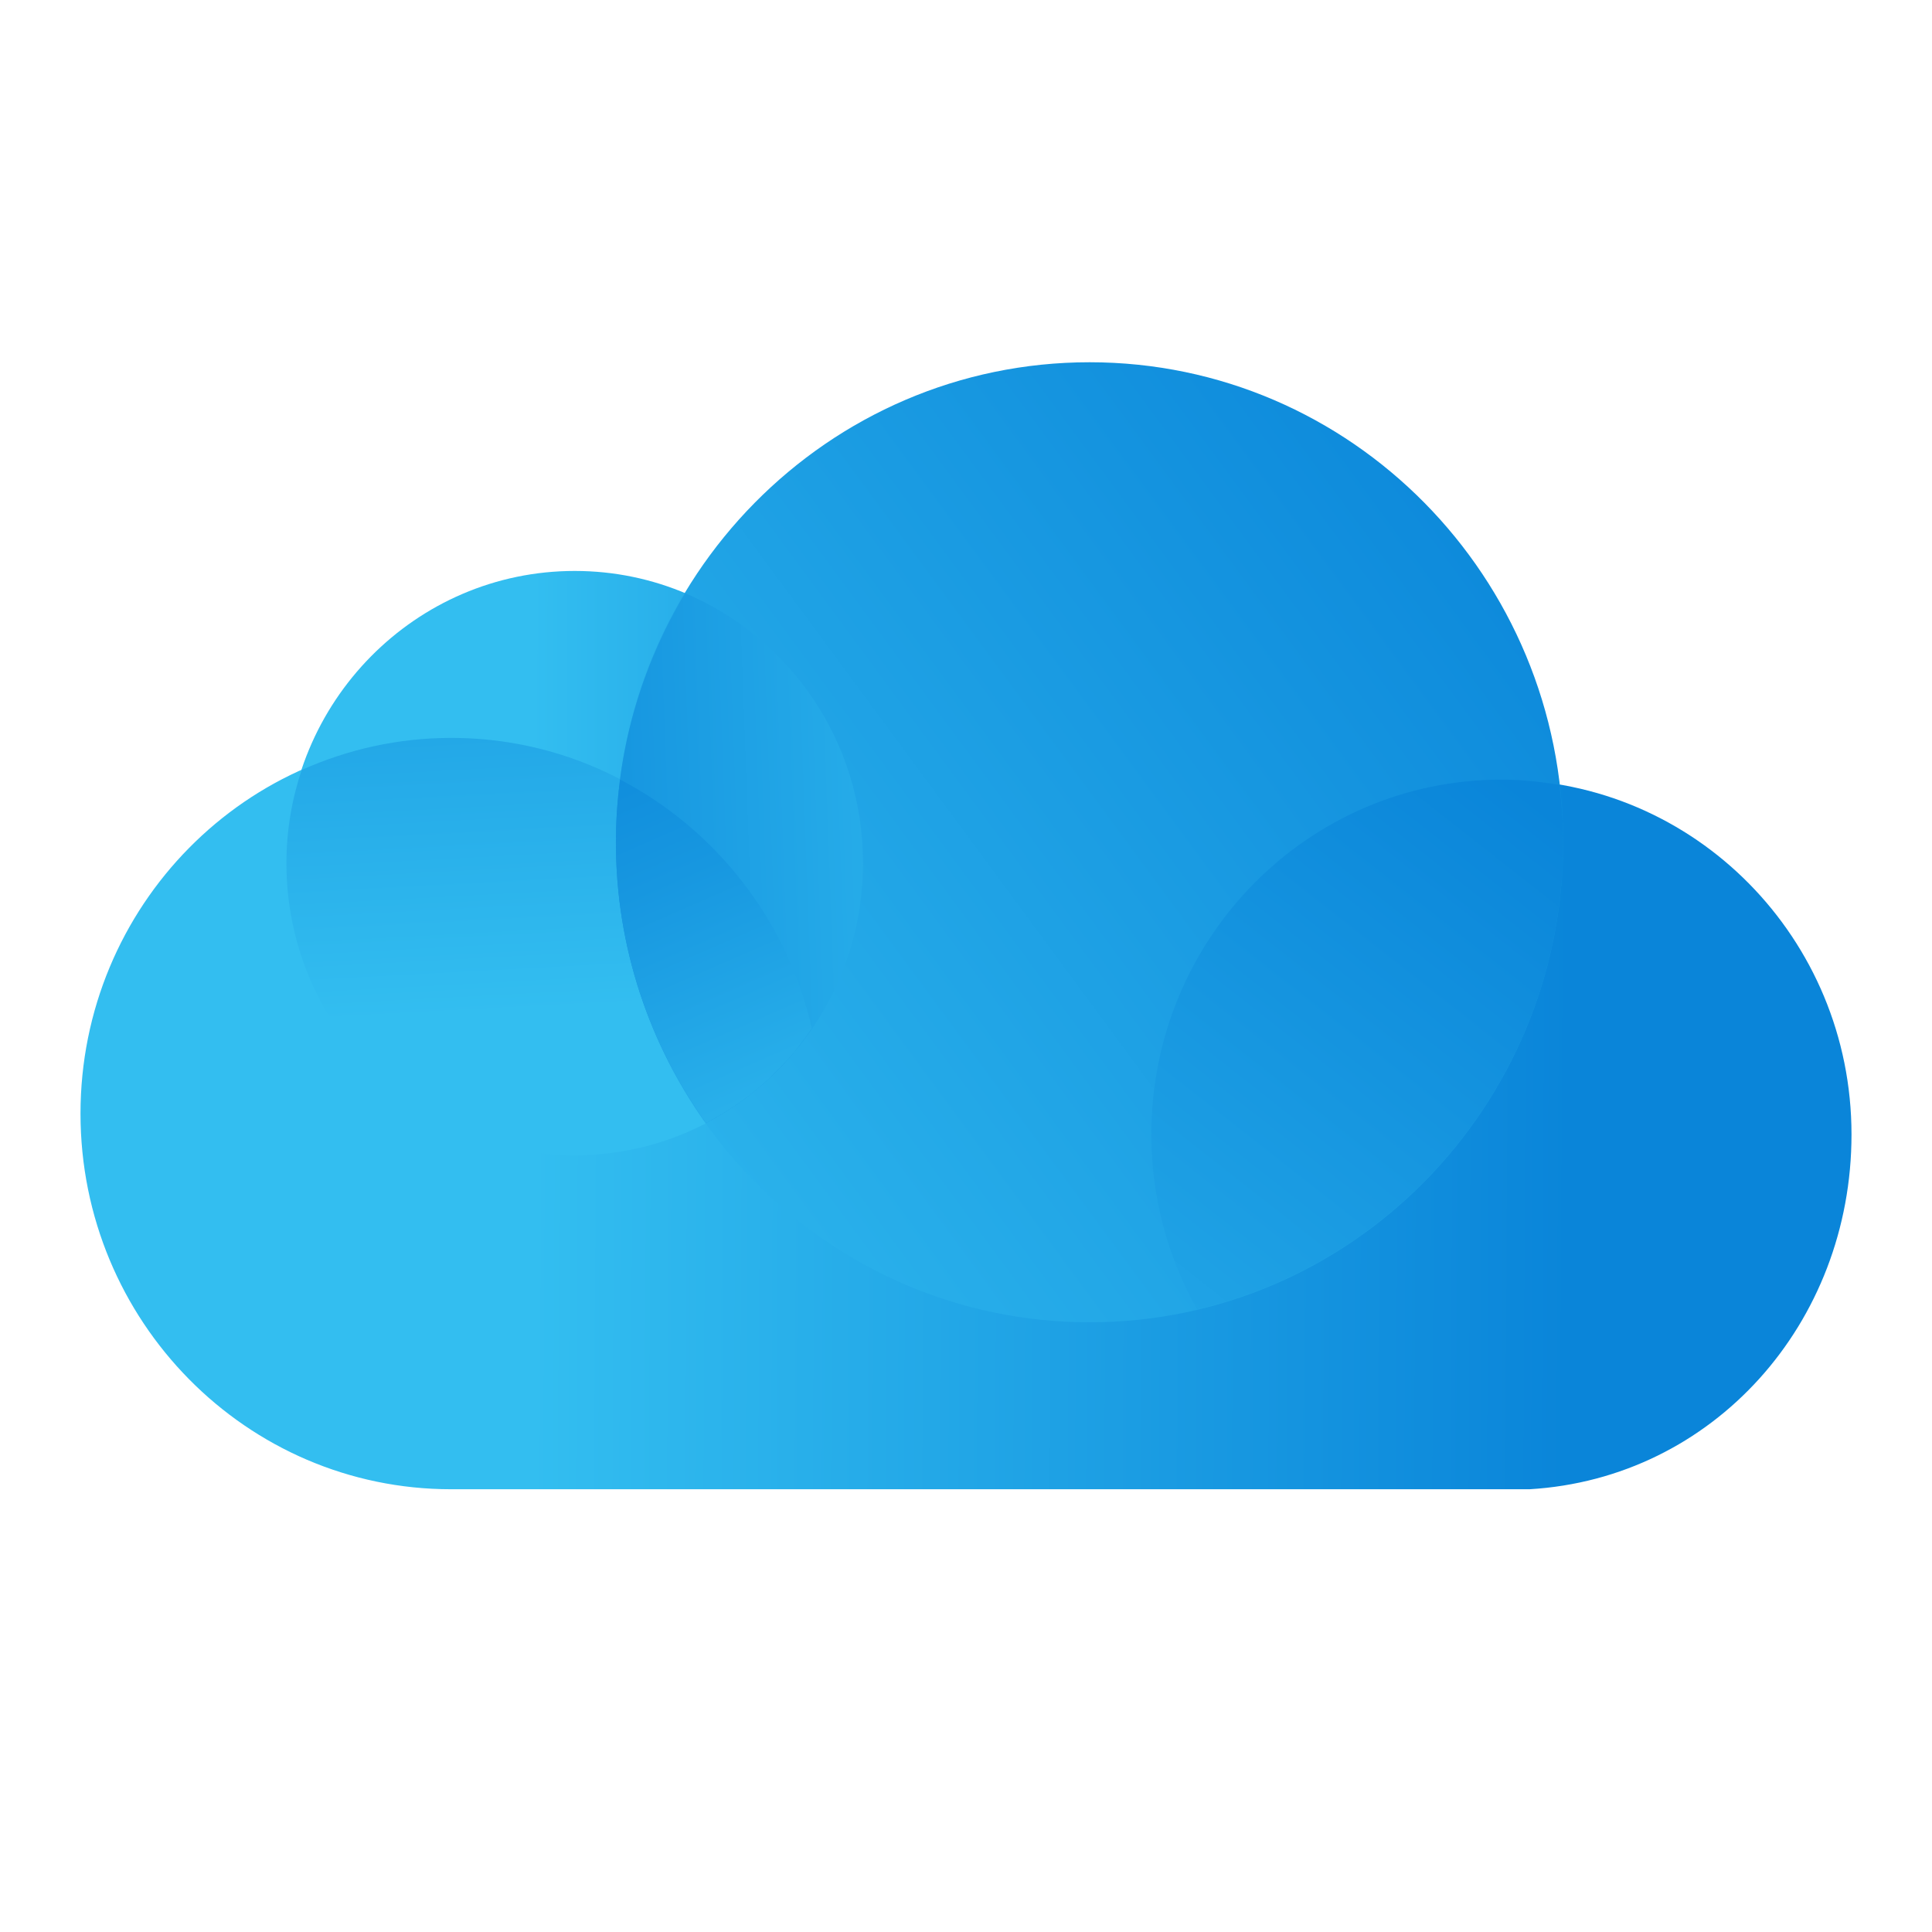
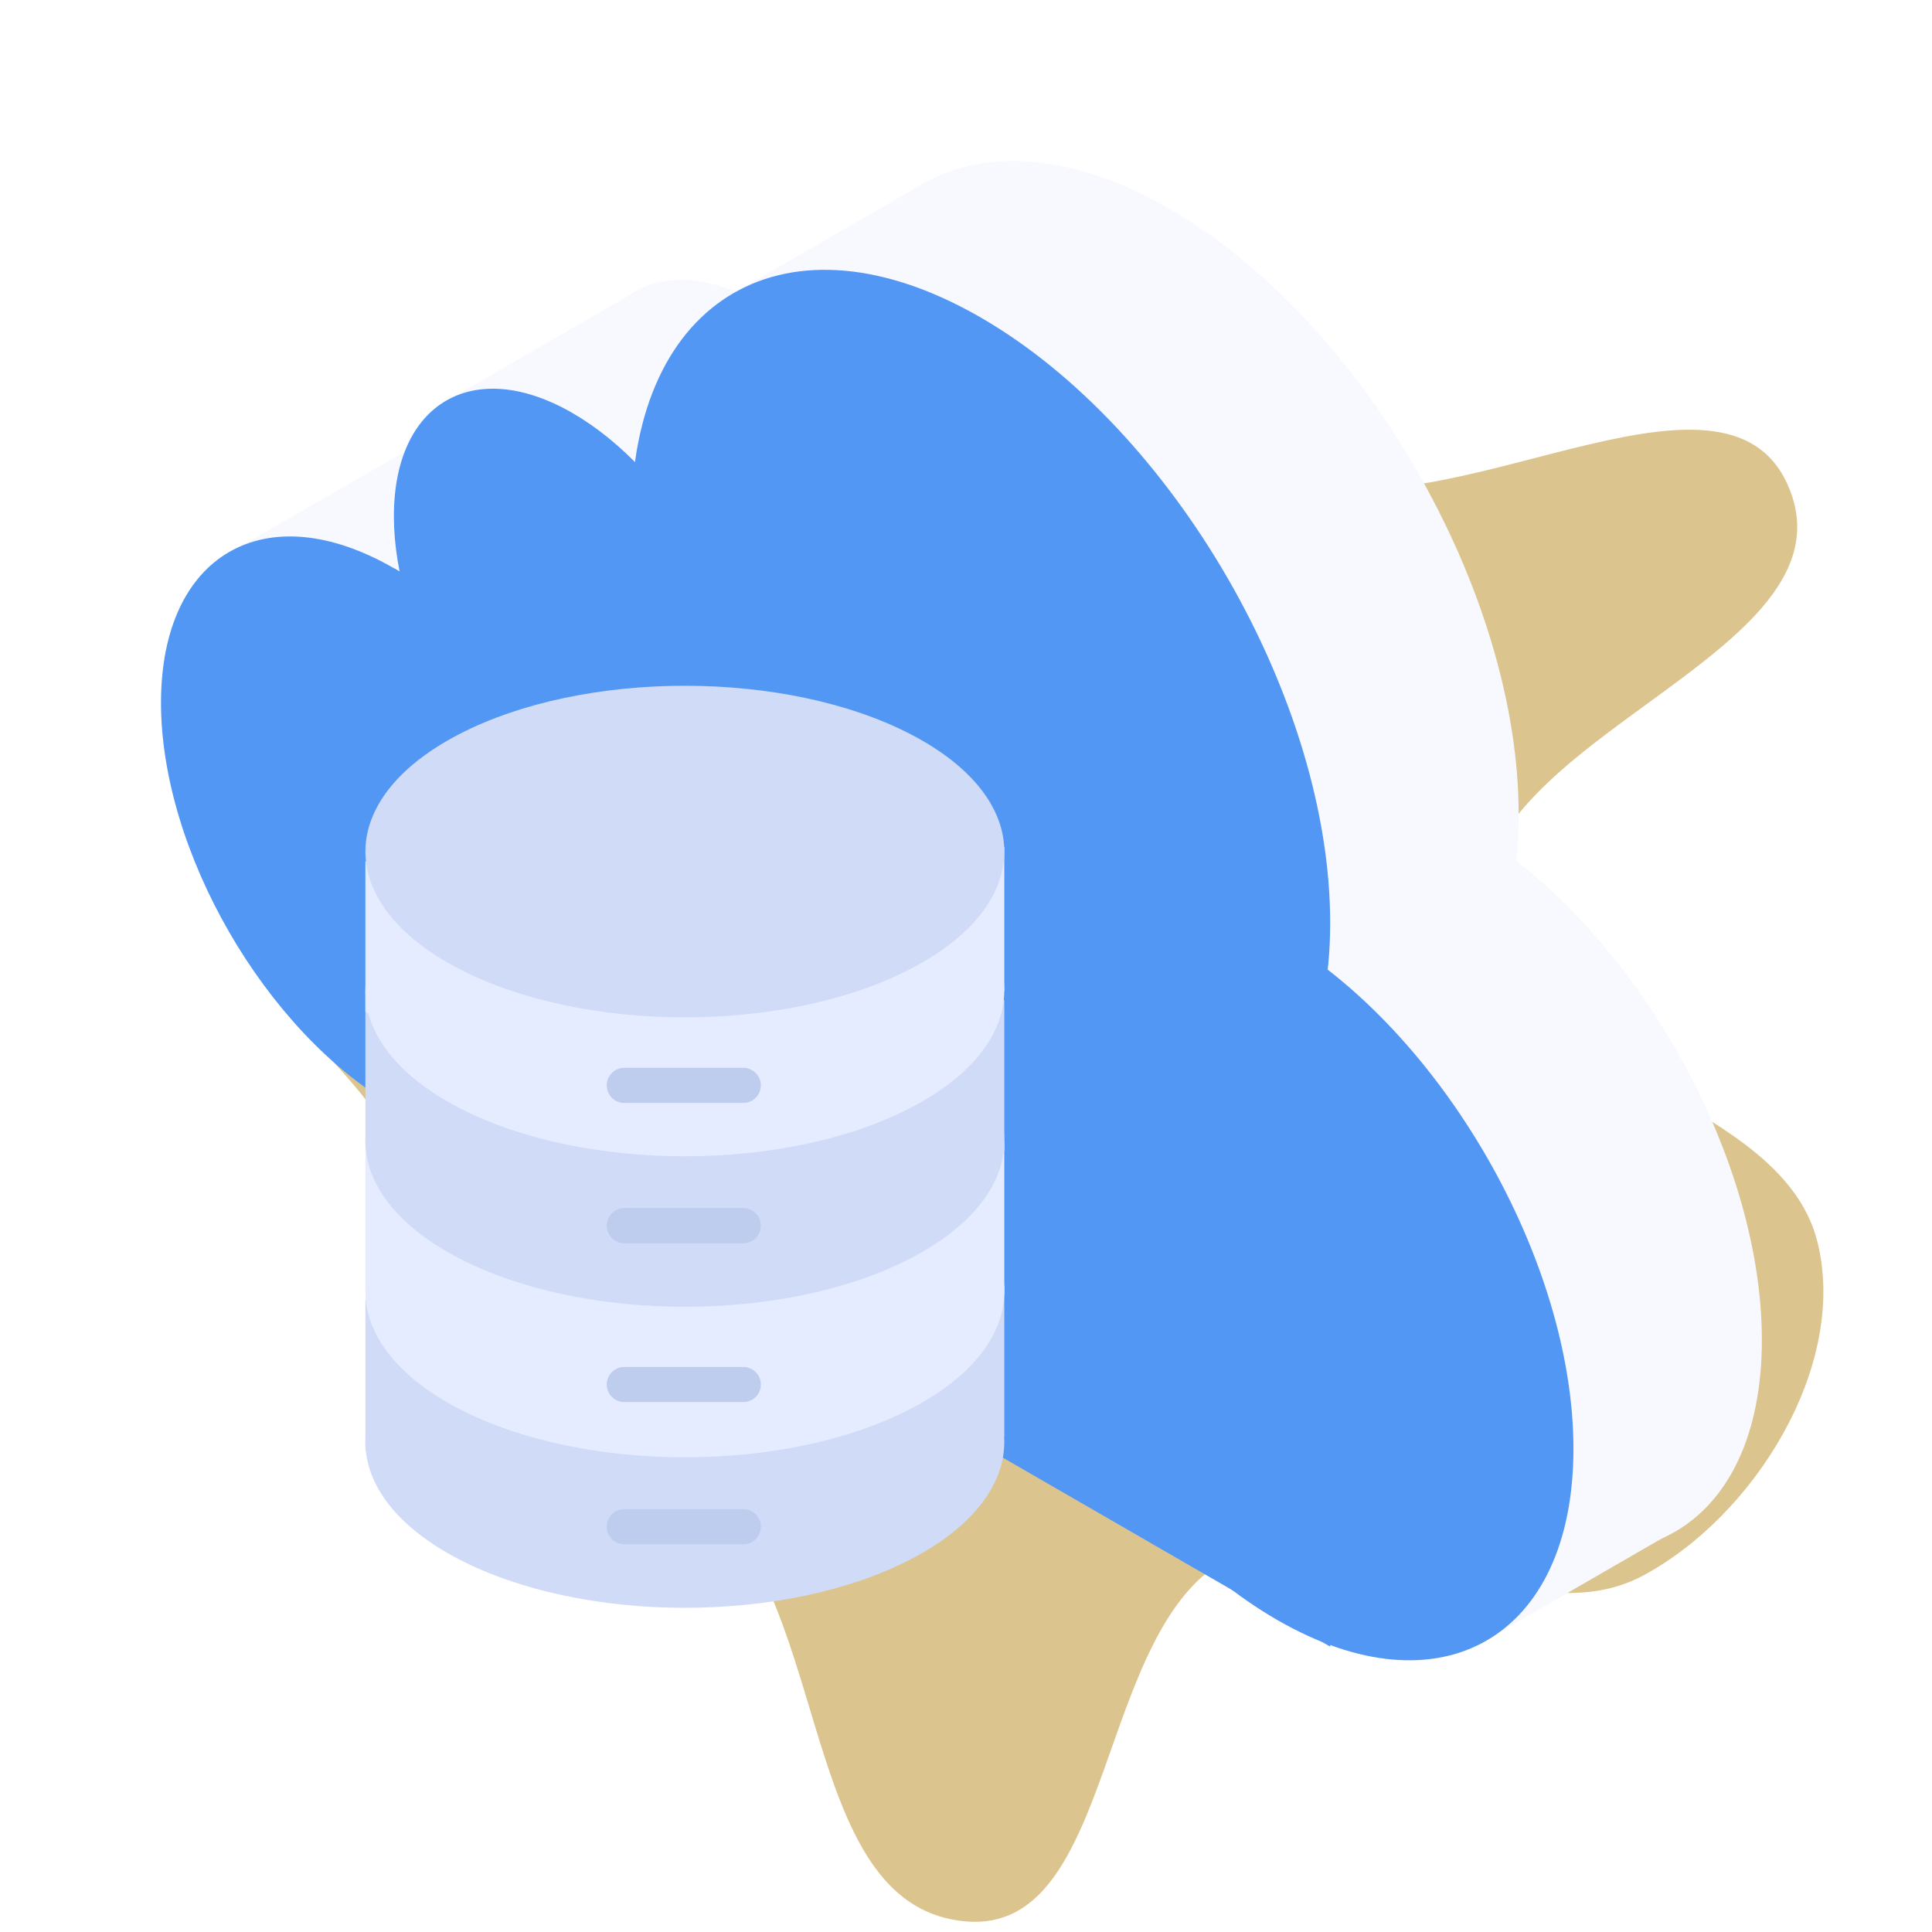
- <svg xmlns="http://www.w3.org/2000/svg" viewBox="0 0 48 48" width="48px" height="48px">
-   <linearGradient id="iSZtP6eSr5wqIgT3aj5c_a" x1="6.896" x2="27.372" y1="21.436" y2="21.46" gradientUnits="userSpaceOnUse">
-     <stop offset=".309" stop-color="#33bef0" />
-     <stop offset="1" stop-color="#0a85d9" />
-   </linearGradient>
-   <ellipse cx="14.279" cy="21.444" fill="url(#iSZtP6eSr5wqIgT3aj5c_a)" rx="7.163" ry="7.259" />
-   <linearGradient id="iSZtP6eSr5wqIgT3aj5c_b" x1="1.694" x2="39.022" y1="27.617" y2="27.813" gradientUnits="userSpaceOnUse">
-     <stop offset=".309" stop-color="#33bef0" />
-     <stop offset="1" stop-color="#0a85d9" />
-   </linearGradient>
-   <path fill="url(#iSZtP6eSr5wqIgT3aj5c_b)" d="M46,28.185c0-4.868-3.894-8.815-8.698-8.815c-4.804,0-8.698,3.947-8.698,8.815 c0,0.175,0.016,0.346,0.026,0.519h-8.272c0.037-0.341,0.06-0.686,0.06-1.037c0-5.155-4.123-9.333-9.209-9.333 C6.123,18.333,2,22.512,2,27.667S6.123,37,11.209,37H38C42.564,36.73,46,32.878,46,28.185z" />
-   <linearGradient id="iSZtP6eSr5wqIgT3aj5c_c" x1="14.368" x2="12.779" y1="37.187" y2="7.309" gradientUnits="userSpaceOnUse">
-     <stop offset=".404" stop-color="#33bef0" />
-     <stop offset="1" stop-color="#0a85d9" />
-   </linearGradient>
-   <path fill="url(#iSZtP6eSr5wqIgT3aj5c_c)" d="M20.175,25.562c-0.943-4.14-4.594-7.229-8.966-7.229c-1.323,0-2.578,0.288-3.715,0.797 c-0.242,0.728-0.378,1.504-0.378,2.314c0,4.009,3.207,7.259,7.163,7.259C16.725,28.704,18.883,27.459,20.175,25.562z" />
-   <linearGradient id="iSZtP6eSr5wqIgT3aj5c_d" x1="-1.81" x2="39.425" y1="42.205" y2="11.822" gradientUnits="userSpaceOnUse">
-     <stop offset=".309" stop-color="#33bef0" />
-     <stop offset="1" stop-color="#0a85d9" />
-   </linearGradient>
-   <ellipse cx="27.07" cy="20.926" fill="url(#iSZtP6eSr5wqIgT3aj5c_d)" rx="11.767" ry="11.926" />
-   <linearGradient id="iSZtP6eSr5wqIgT3aj5c_e" x1="31.961" x2="10.537" y1="20.784" y2="21.568" gradientUnits="userSpaceOnUse">
-     <stop offset=".246" stop-color="#33bef0" />
-     <stop offset="1" stop-color="#0a85d9" />
-   </linearGradient>
-   <path fill="url(#iSZtP6eSr5wqIgT3aj5c_e)" d="M17.023,14.739c-1.085,1.805-1.721,3.918-1.721,6.186c0,2.608,0.836,5.014,2.237,6.977 c2.315-1.203,3.902-3.64,3.902-6.458C21.442,18.421,19.617,15.831,17.023,14.739z" />
-   <linearGradient id="iSZtP6eSr5wqIgT3aj5c_f" x1="26.665" x2="11.328" y1="44.761" y2="9.592" gradientUnits="userSpaceOnUse">
-     <stop offset=".415" stop-color="#33bef0" />
-     <stop offset=".652" stop-color="#1797e0" />
-     <stop offset=".795" stop-color="#0a85d9" />
-   </linearGradient>
-   <path fill="url(#iSZtP6eSr5wqIgT3aj5c_f)" d="M15.407,19.368c-0.067,0.51-0.105,1.029-0.105,1.558c0,2.608,0.835,5.012,2.236,6.975 c0.005-0.003,0.011-0.005,0.016-0.007c0.565-0.295,1.086-0.665,1.552-1.095c0.04-0.037,0.076-0.079,0.115-0.118 c0.178-0.172,0.349-0.352,0.509-0.542c0.07-0.083,0.133-0.172,0.199-0.258c0.084-0.11,0.163-0.223,0.241-0.337 C19.55,22.847,17.776,20.604,15.407,19.368z" />
-   <linearGradient id="iSZtP6eSr5wqIgT3aj5c_g" x1="11.891" x2="37.98" y1="52.879" y2="19.674" gradientUnits="userSpaceOnUse">
-     <stop offset=".309" stop-color="#33bef0" />
-     <stop offset="1" stop-color="#0a85d9" />
-   </linearGradient>
-   <path fill="url(#iSZtP6eSr5wqIgT3aj5c_g)" d="M28.605,28.185c0,1.582,0.417,3.063,1.136,4.346c5.21-1.228,9.096-5.952,9.096-11.606 c0-0.483-0.037-0.956-0.092-1.424c-0.47-0.08-0.95-0.131-1.443-0.131C32.499,19.37,28.605,23.317,28.605,28.185z" />
+ <svg xmlns="http://www.w3.org/2000/svg" width="256px" height="256px" viewBox="-108.8 -108.8 1305.60 1305.60" class="icon" version="1.1" fill="#000000">
+   <g id="SVGRepo_bgCarrier" stroke-width="0">
+     <path transform="translate(-108.8, -108.8), scale(40.8)" d="M16,31.825C18.498,32.037,18.132,26.942,20.364,25.802C22.422,24.751,25.177,27.188,27.214,26.097C29.064,25.106,30.604,22.622,30.106,20.583C29.481,18.023,24.625,17.737,24.529,15.104C24.421,12.188,30.703,10.841,29.648,8.121C28.689,5.65,24.377,8.589,21.786,8.036C20.37,7.734,19.583,6.087,18.195,5.675C16.776,5.255,15.184,5.136,13.804,5.669C12.444,6.194,11.755,7.681,10.622,8.598C9.549,9.468,8.287,10.023,7.272,10.961C6.032,12.107,4.12,13.054,3.98,14.737C3.839,16.433,5.862,17.521,6.601,19.054C7.239,20.376,7.069,22.066,8.043,23.164C9.018,24.263,10.96,24.006,11.954,25.088C13.746,27.038,13.361,31.601,16,31.825" fill="#DCC48E" strokewidth="0" />
+   </g>
+   <g id="SVGRepo_tracerCarrier" stroke-linecap="round" stroke-linejoin="round" />
+   <g id="SVGRepo_iconCarrier">
+     <path d="M284.735 201.667c86.871 50.15 157.397 172.303 157.397 272.603 0 100.313-70.526 141.026-157.397 90.876-86.858-50.163-157.384-172.303-157.384-272.616 0-100.3 70.526-141.013 157.384-90.863zM881.556 449.811c110.54 63.825 200.275 219.265 200.275 346.901 0 127.636-89.736 179.445-200.275 115.634C771.017 848.521 681.281 693.081 681.281 565.445c0-127.636 89.736-179.445 200.275-115.634z" fill="#f8f8ff" />
+     <path d="M405.476 96.831c66.637 38.471 120.741 132.173 120.741 209.128 0 76.942-54.103 108.181-120.741 69.696-66.637-38.471-120.741-132.173-120.741-209.115s54.103-108.181 120.741-69.709z" fill="#f8f8ff" />
+     <path d="M681.281 32.215c130.346 75.27 236.18 258.565 236.18 409.08 0 150.514-105.834 211.617-236.18 136.36-130.358-75.257-236.18-258.552-236.18-409.08 0-150.514 105.821-211.617 236.18-136.36z" fill="#f8f8ff" />
+     <path d="M917.461 566.961L284.735 201.667V565.146l632.725 365.294V566.961z" fill="#f8f8ff" />
+     <path d="M1031.656 860.148l-127.351 73.52v60.649l127.351-73.533v-60.636zM517.843 13.693L383.57 91.218V126.643l134.273-77.513V13.693zM324.555 86.085l-131.784 76.1v82.723l131.784-76.087V86.085zM172.122 192.14l-120.818 69.748v56.592l120.818-69.748v-56.592z" fill="#f8f8ff" />
+     <path d="M157.384 275.187c86.871 50.15 157.397 172.303 157.397 272.616 0 100.3-70.526 141.013-157.397 90.863C70.526 588.517 0 466.363 0 366.064c0-100.313 70.526-141.026 157.384-90.876zM754.205 523.344c110.54 63.812 200.288 219.252 200.288 346.888 0 127.636-89.749 179.458-200.288 115.634-110.54-63.812-200.275-219.252-200.275-346.888 0-127.649 89.736-179.458 200.275-115.634z" fill="#5297F4" />
+     <path d="M278.125 170.351c66.637 38.471 120.741 132.186 120.741 209.128s-54.103 108.181-120.741 69.709c-66.637-38.471-120.741-132.186-120.741-209.128s54.103-108.181 120.741-69.709z" fill="#5297F4" />
+     <path d="M553.93 105.749c130.346 75.257 236.18 258.552 236.18 409.08 0 150.514-105.834 211.617-236.18 136.347-130.358-75.257-236.18-258.552-236.18-409.067 0-150.514 105.821-211.617 236.18-136.36z" fill="#5297F4" />
+     <path d="M790.11 640.494L157.384 275.187v363.479l632.725 365.294V640.494z" fill="#5297F4" />
+     <path d="M201.325 786.446c84.266-43.734 221.092-43.734 305.358 0 84.266 43.734 84.266 114.739 0 158.473-84.266 43.734-221.092 43.734-305.358 0-84.266-43.734-84.266-114.739 0-158.473z" fill="#D0DBF7" />
+     <path d="M226.057 814.742l-87.934-45.639v101.816l87.934 45.639v-101.816zM481.939 805.63l87.947-45.639v101.816l-87.947 45.639v-101.816zM481.939 612.535l87.947-45.639v101.816l-87.947 45.639v-101.816z" fill="#D0DBF7" />
+     <path d="M201.325 684.734c84.266-43.734 221.092-43.734 305.358 0 84.266 43.734 84.266 114.739 0 158.473-84.266 43.734-221.092 43.734-305.358 0-84.266-43.734-84.266-114.739 0-158.473z" fill="#E6ECFF" />
+     <path d="M226.057 707.987l-87.934-45.626v101.816l87.934 45.626V707.987zM481.939 709.076l87.947-45.626v101.816l-87.947 45.626v-101.816z" fill="#E6ECFF" />
+     <path d="M201.325 583.021c84.266-43.734 221.092-43.734 305.358 0 84.266 43.734 84.266 114.739 0 158.473-84.266 43.734-221.092 43.734-305.358 0-84.266-43.734-84.266-114.739 0-158.473z" fill="#D0DBF7" />
+     <path d="M226.057 606.171l-87.934-45.626V662.361l87.934 45.626v-101.816z" fill="#D0DBF7" />
+     <path d="M226.057 518.807l-87.934-45.639v101.816l87.934 45.639v-101.816zM481.939 509.086l87.947-45.639v97.461l-87.947 45.639v-97.461z" fill="#E6ECFF" />
+     <path d="M201.325 481.308c84.266-43.734 221.092-43.734 305.358 0 84.266 43.721 84.266 114.739 0 158.473-84.266 43.734-221.092 43.734-305.358 0-84.266-43.734-84.266-114.752 0-158.473z" fill="#E6ECFF" />
+     <path d="M201.325 387.425c84.266-43.734 221.092-43.734 305.358 0 84.266 43.734 84.266 114.752 0 158.473-84.266 43.734-221.092 43.734-305.358 0-84.266-43.721-84.266-114.739 0-158.473z" fill="#D0DBF7" />
+     <path d="M405.372 624.681a11.886 11.886 0 0 0-11.873-11.873h-80.792a11.873 11.873 0 0 0 0 23.733h80.792c6.559 0 11.873-5.314 11.873-11.86zM405.372 719.485a11.873 11.873 0 0 0-11.873-11.873h-80.792a11.873 11.873 0 0 0 0 23.733h80.792c6.559 0 11.873-5.314 11.873-11.86zM405.372 826.836a11.873 11.873 0 0 0-11.873-11.873h-80.792a11.873 11.873 0 0 0 0 23.733h80.792c6.559 0 11.873-5.314 11.873-11.86zM405.372 922.91a11.873 11.873 0 0 0-11.873-11.873h-80.792a11.873 11.873 0 0 0 0 23.733h80.792c6.559 0 11.873-5.314 11.873-11.86z" fill="#BECCED" />
+   </g>
</svg>
